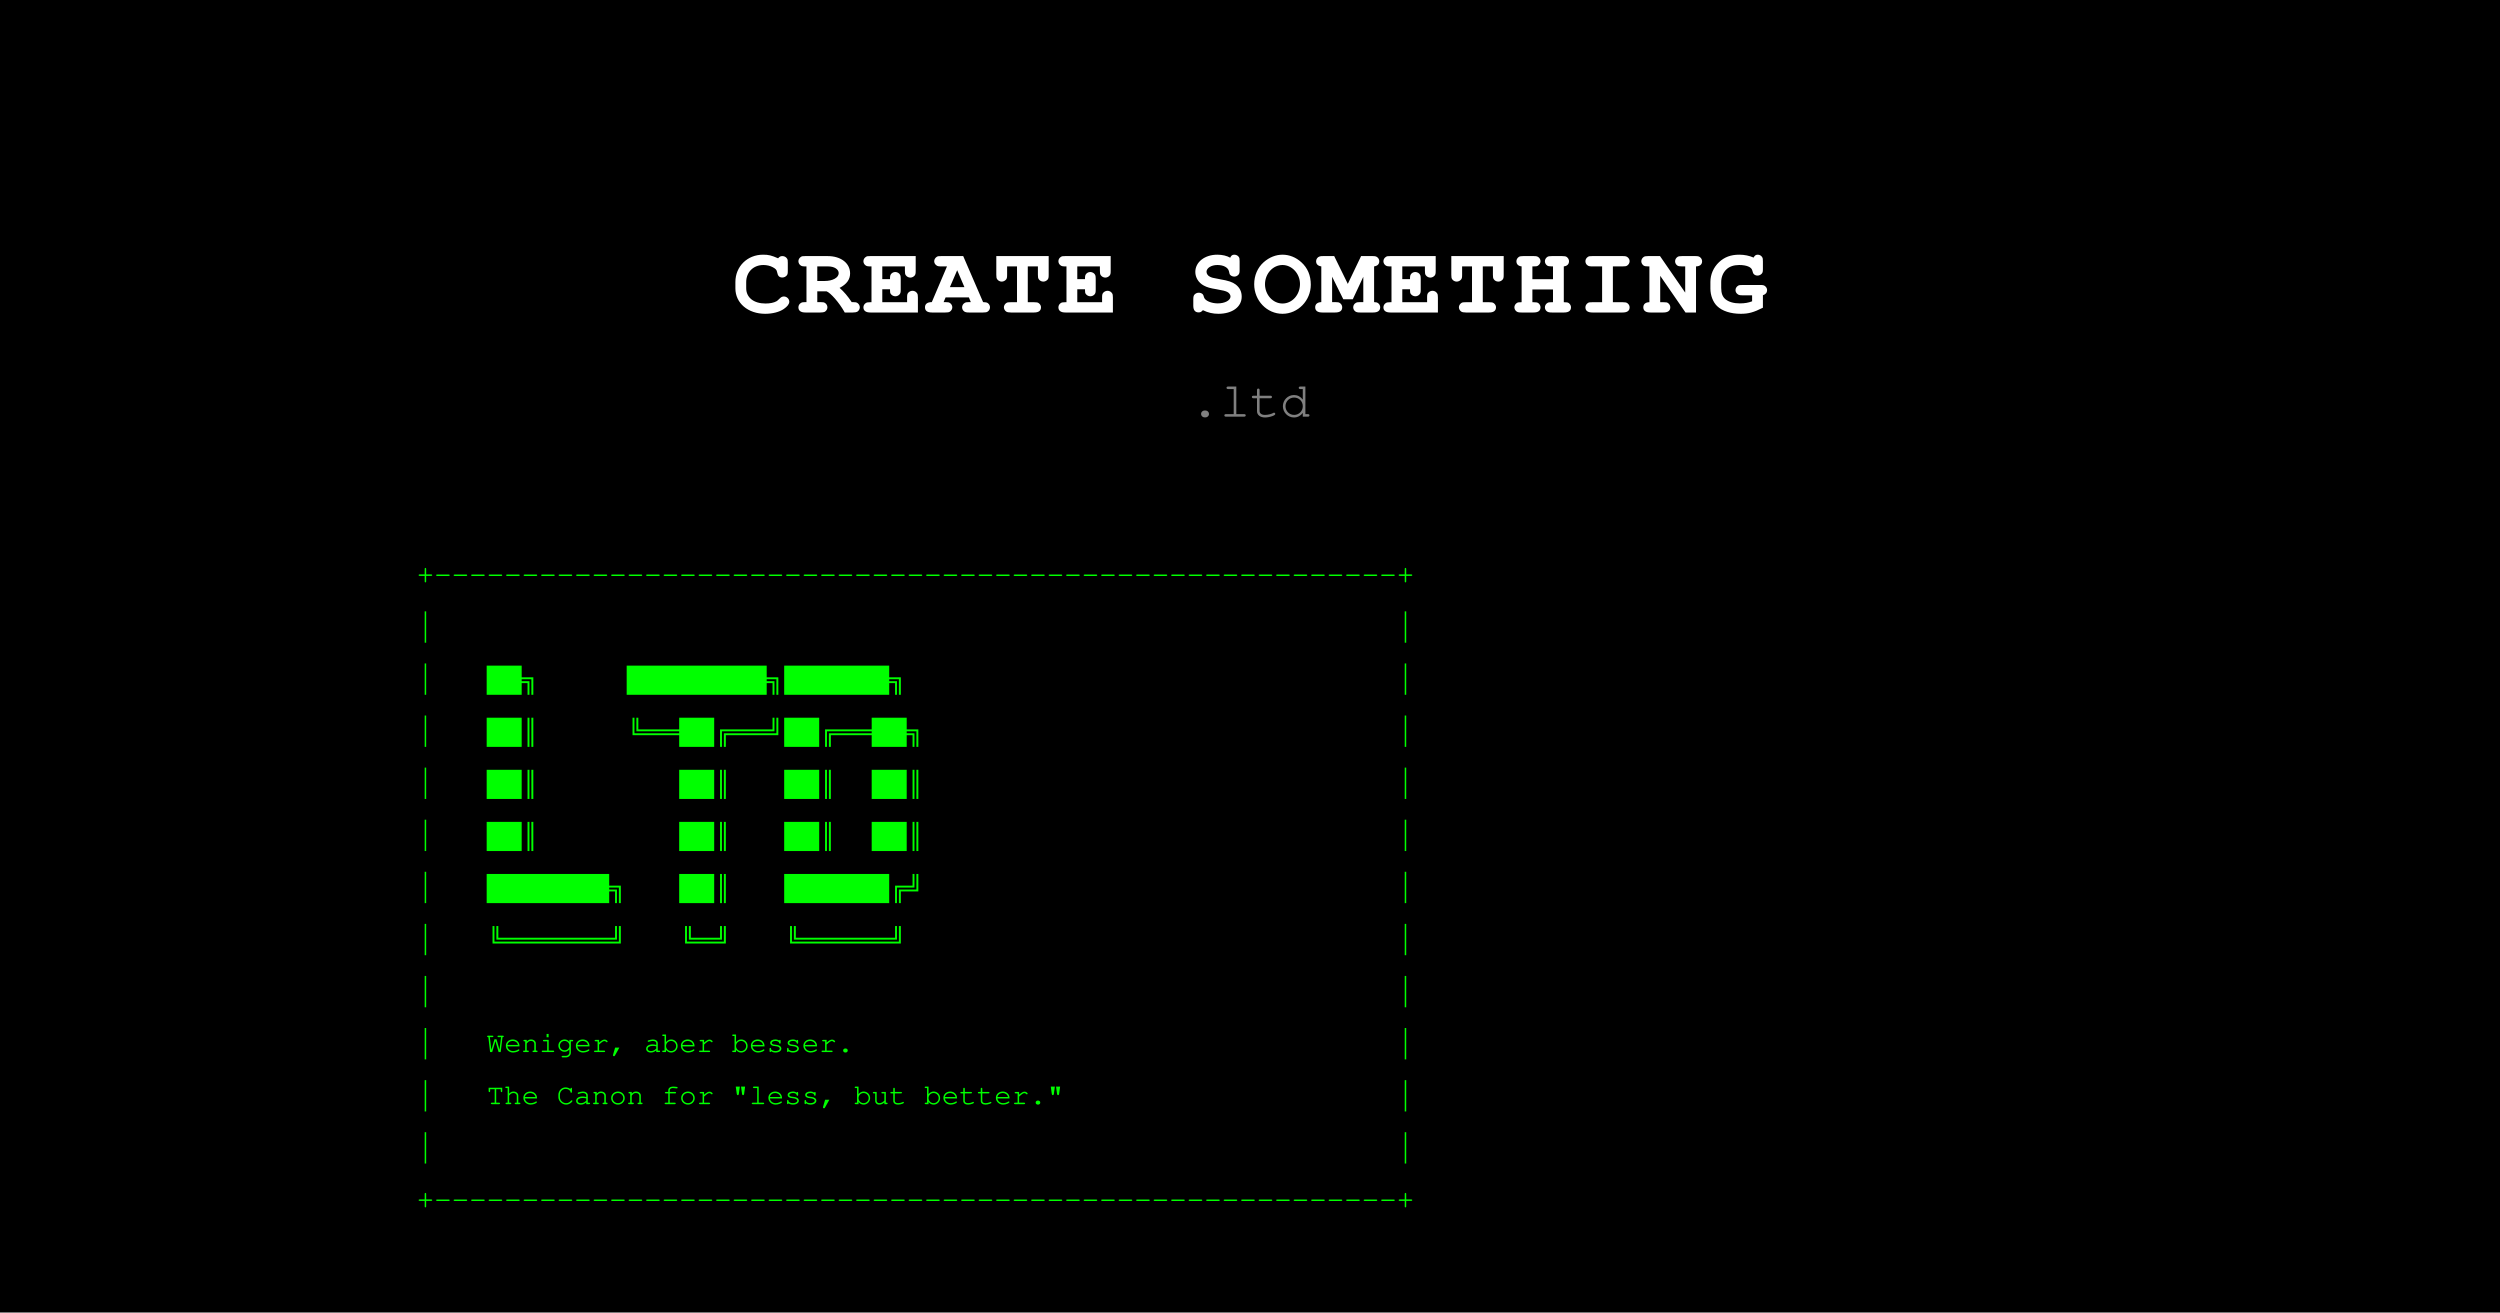
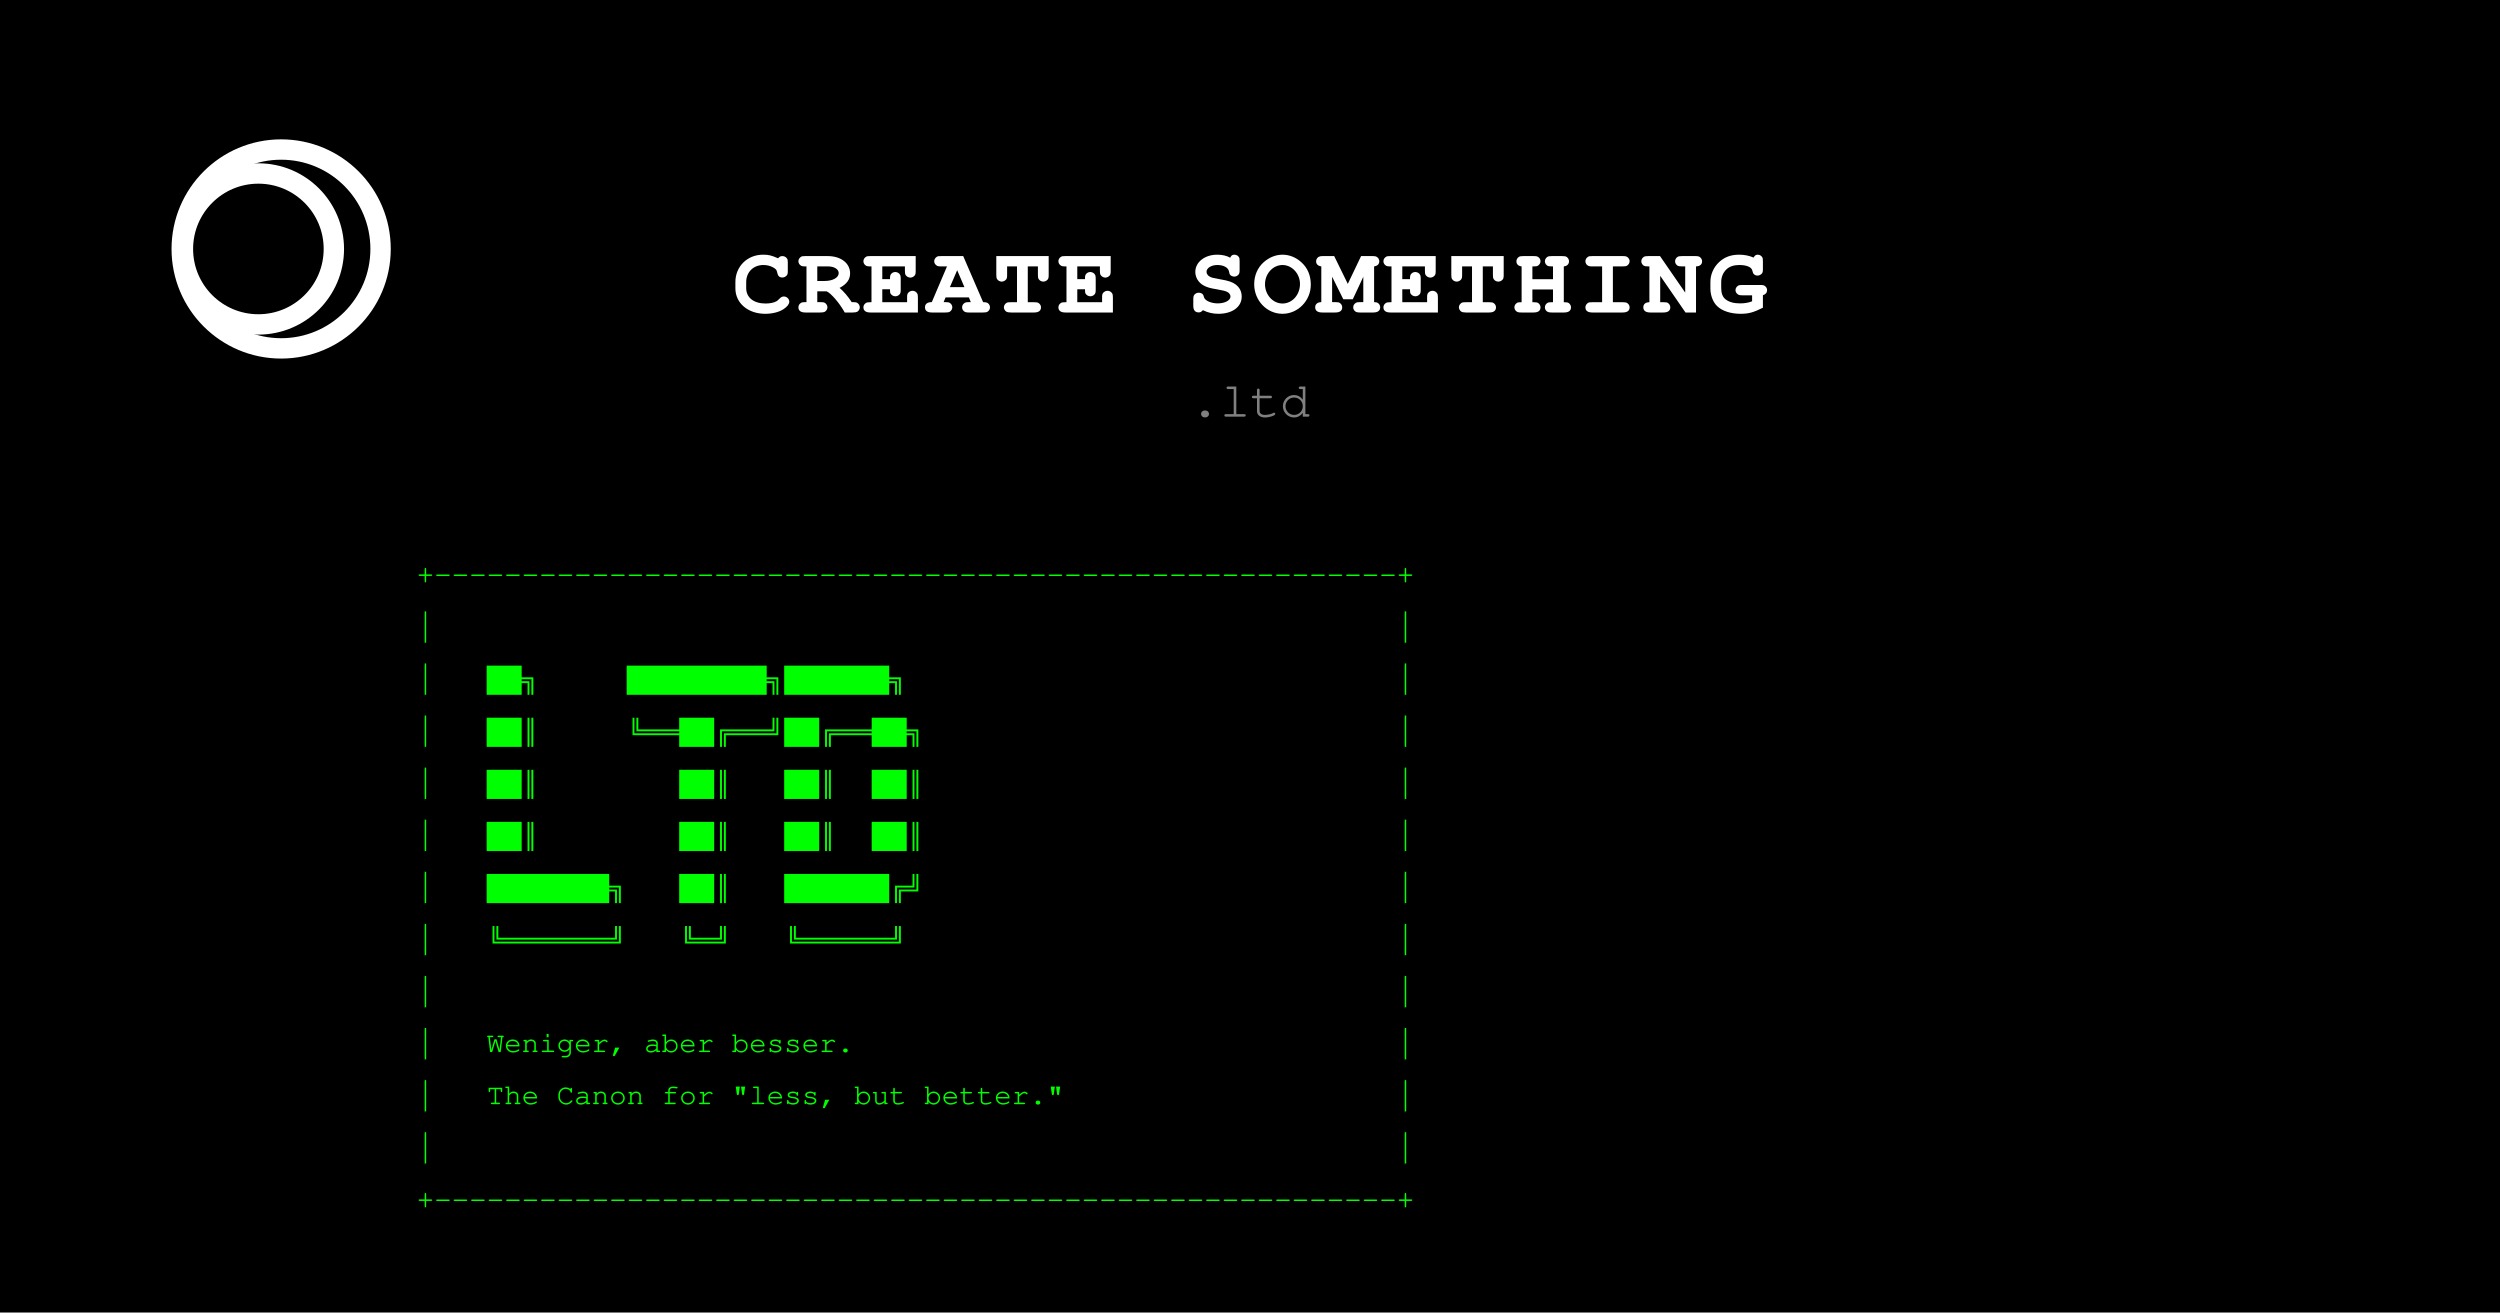
<svg xmlns="http://www.w3.org/2000/svg" width="1200" height="630">
  <rect width="1200" height="630" fill="#000000" />
+   <g transform="translate(74 62) scale(1.15)" fill="none" stroke="#ffffff" stroke-width="8.5">
+     <circle cx="53" cy="50" r="41.5" />
+     <circle cx="43.5" cy="50" r="31.5" />
+   </g>
  <text x="600" y="150" font-family="JetBrains Mono, Courier, monospace" font-size="48" font-weight="700" fill="#ffffff" text-anchor="middle" letter-spacing="0.05em">
    CREATE SOMETHING
  </text>
  <text x="600" y="200" font-family="JetBrains Mono, Courier, monospace" font-size="24" fill="#ffffff" fill-opacity="0.5" text-anchor="middle">
    .ltd
  </text>
  <text font-family="JetBrains Mono, Courier, monospace" font-size="14" fill="#00ff00" xml:space="preserve">
    <tspan x="200" y="280">+-------------------------------------------------------+</tspan>
    <tspan x="200" y="305">|                                                       |</tspan>
    <tspan x="200" y="330">|   ██╗     ████████╗██████╗                            |</tspan>
    <tspan x="200" y="355">|   ██║     ╚══██╔══╝██╔══██╗                           |</tspan>
    <tspan x="200" y="380">|   ██║        ██║   ██║  ██║                           |</tspan>
    <tspan x="200" y="405">|   ██║        ██║   ██║  ██║                           |</tspan>
    <tspan x="200" y="430">|   ███████╗   ██║   ██████╔╝                           |</tspan>
    <tspan x="200" y="455">|   ╚══════╝   ╚═╝   ╚═════╝                            |</tspan>
    <tspan x="200" y="480">|                                                       |</tspan>
    <tspan x="200" y="505">|   Weniger, aber besser.                               |</tspan>
    <tspan x="200" y="530">|   The Canon for "less, but better."                   |</tspan>
    <tspan x="200" y="555">|                                                       |</tspan>
    <tspan x="200" y="580">+-------------------------------------------------------+</tspan>
  </text>
</svg>
